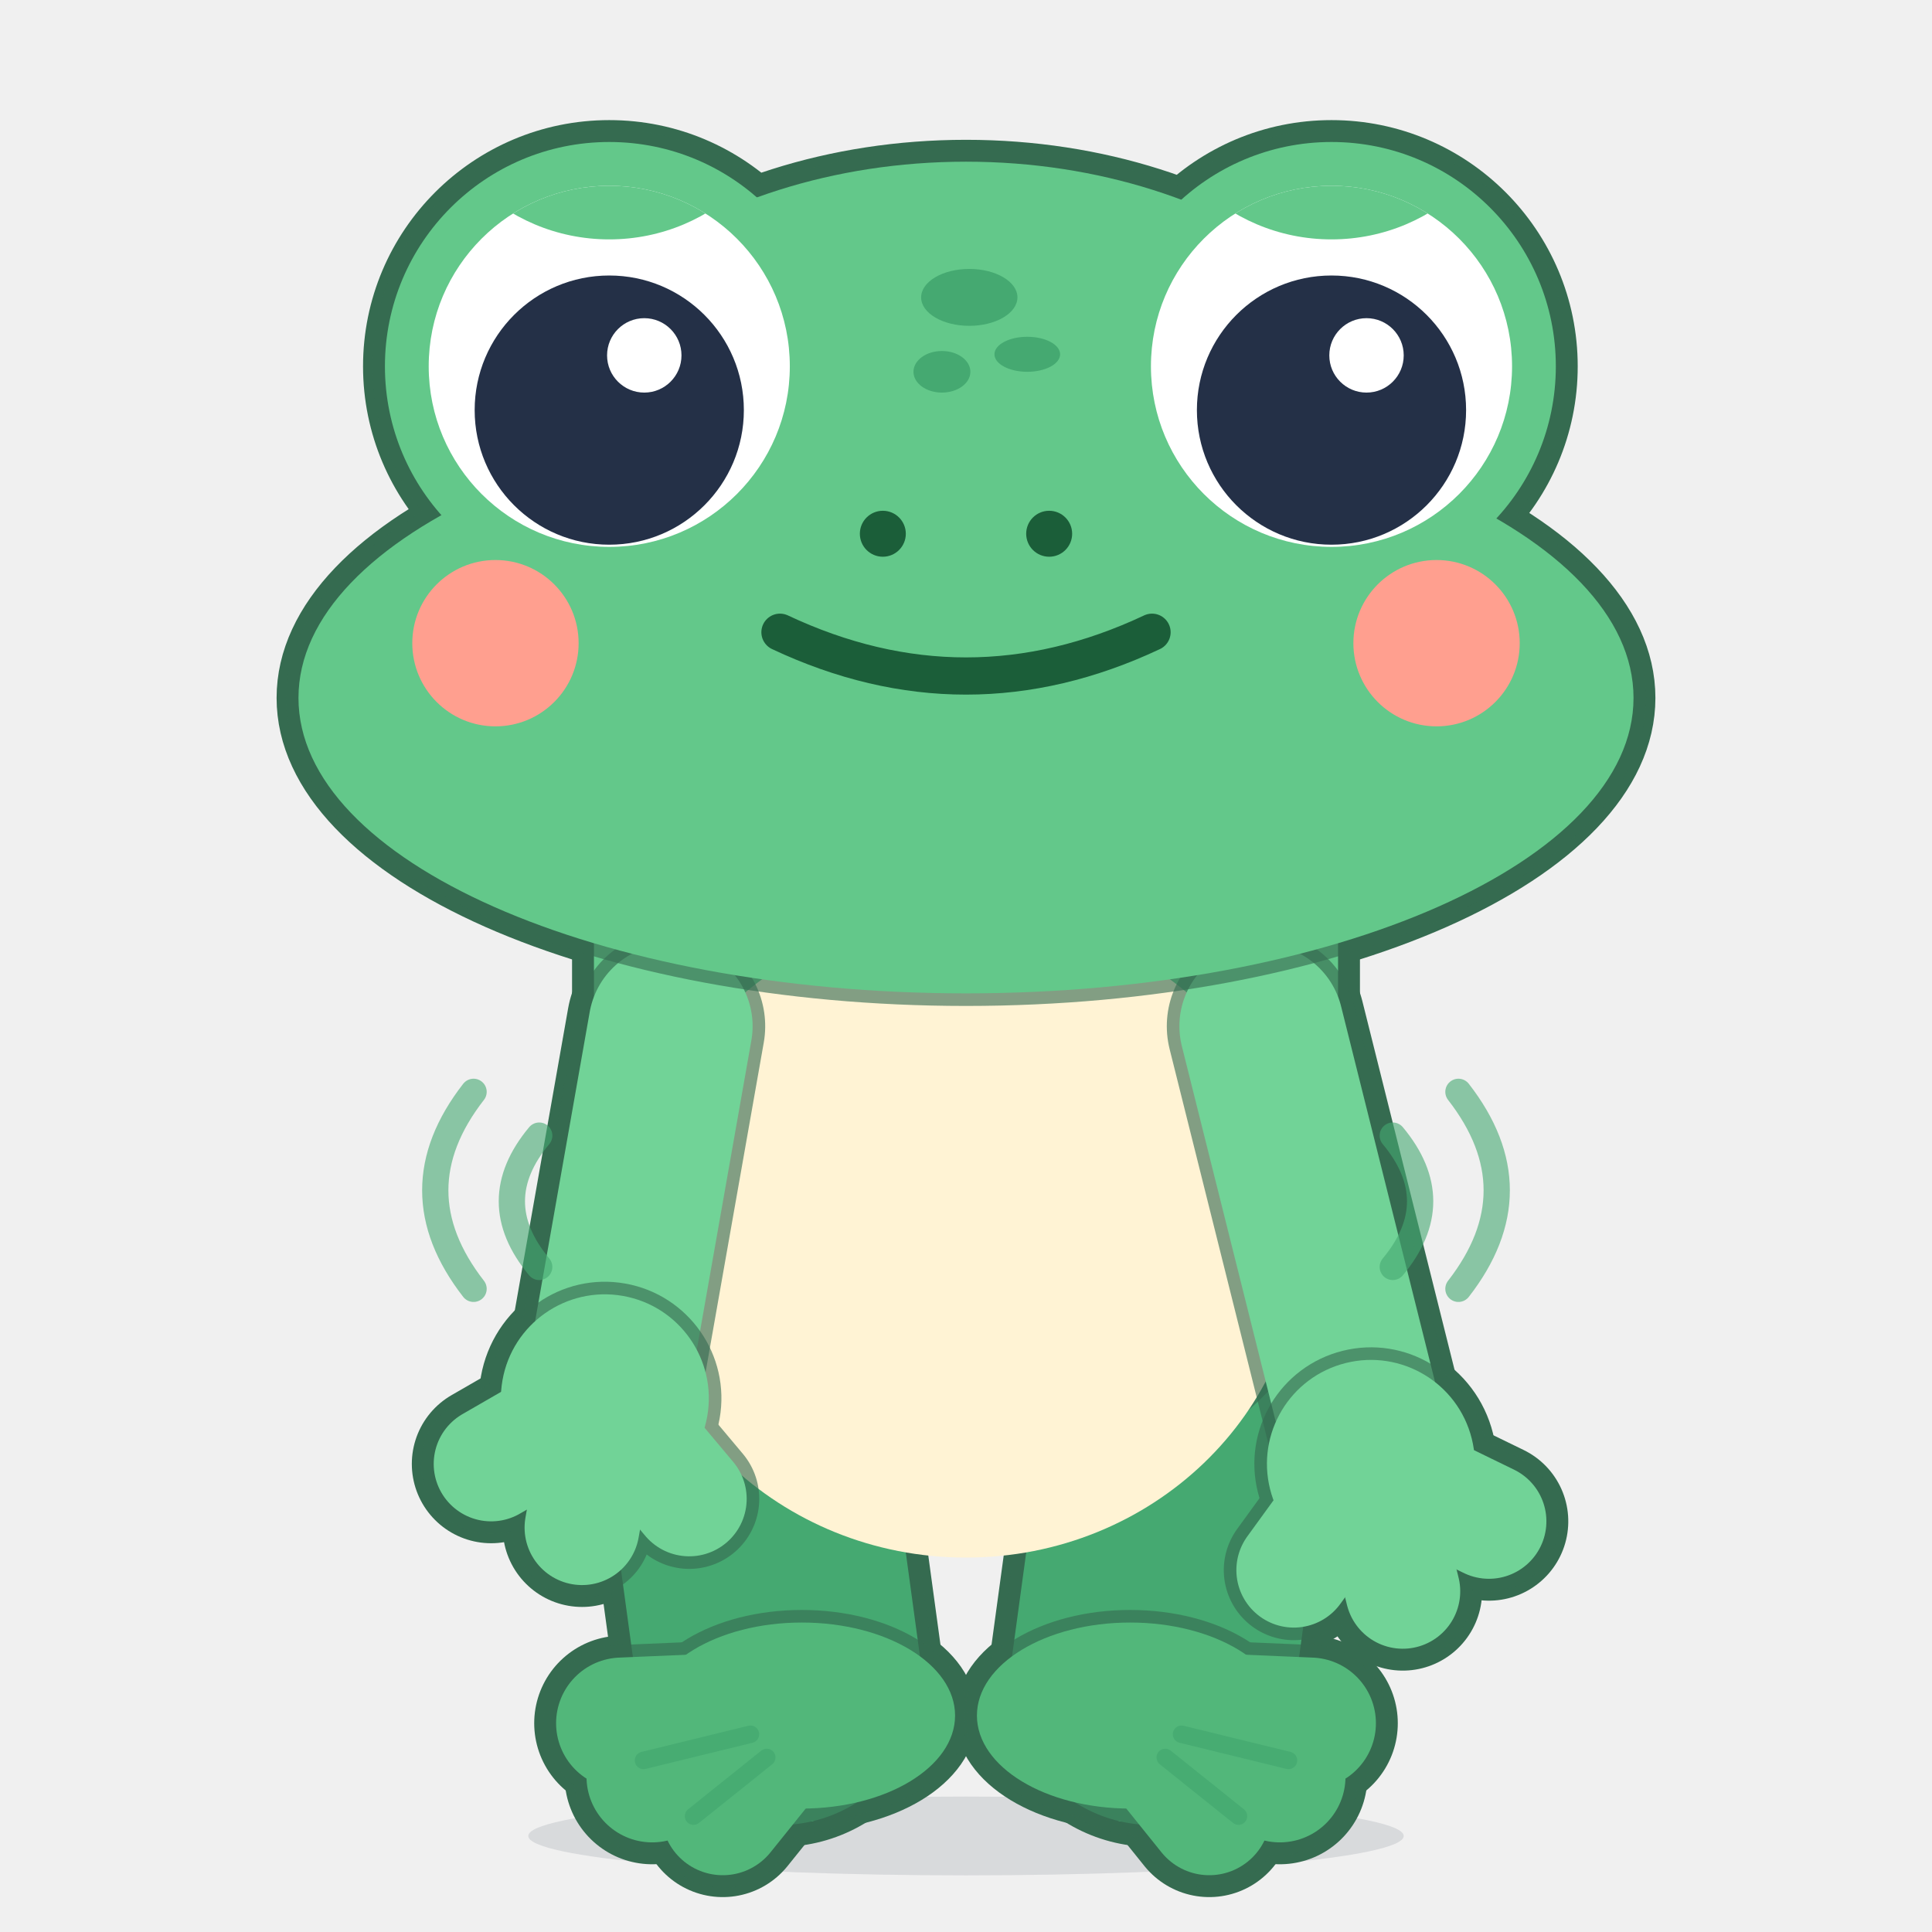
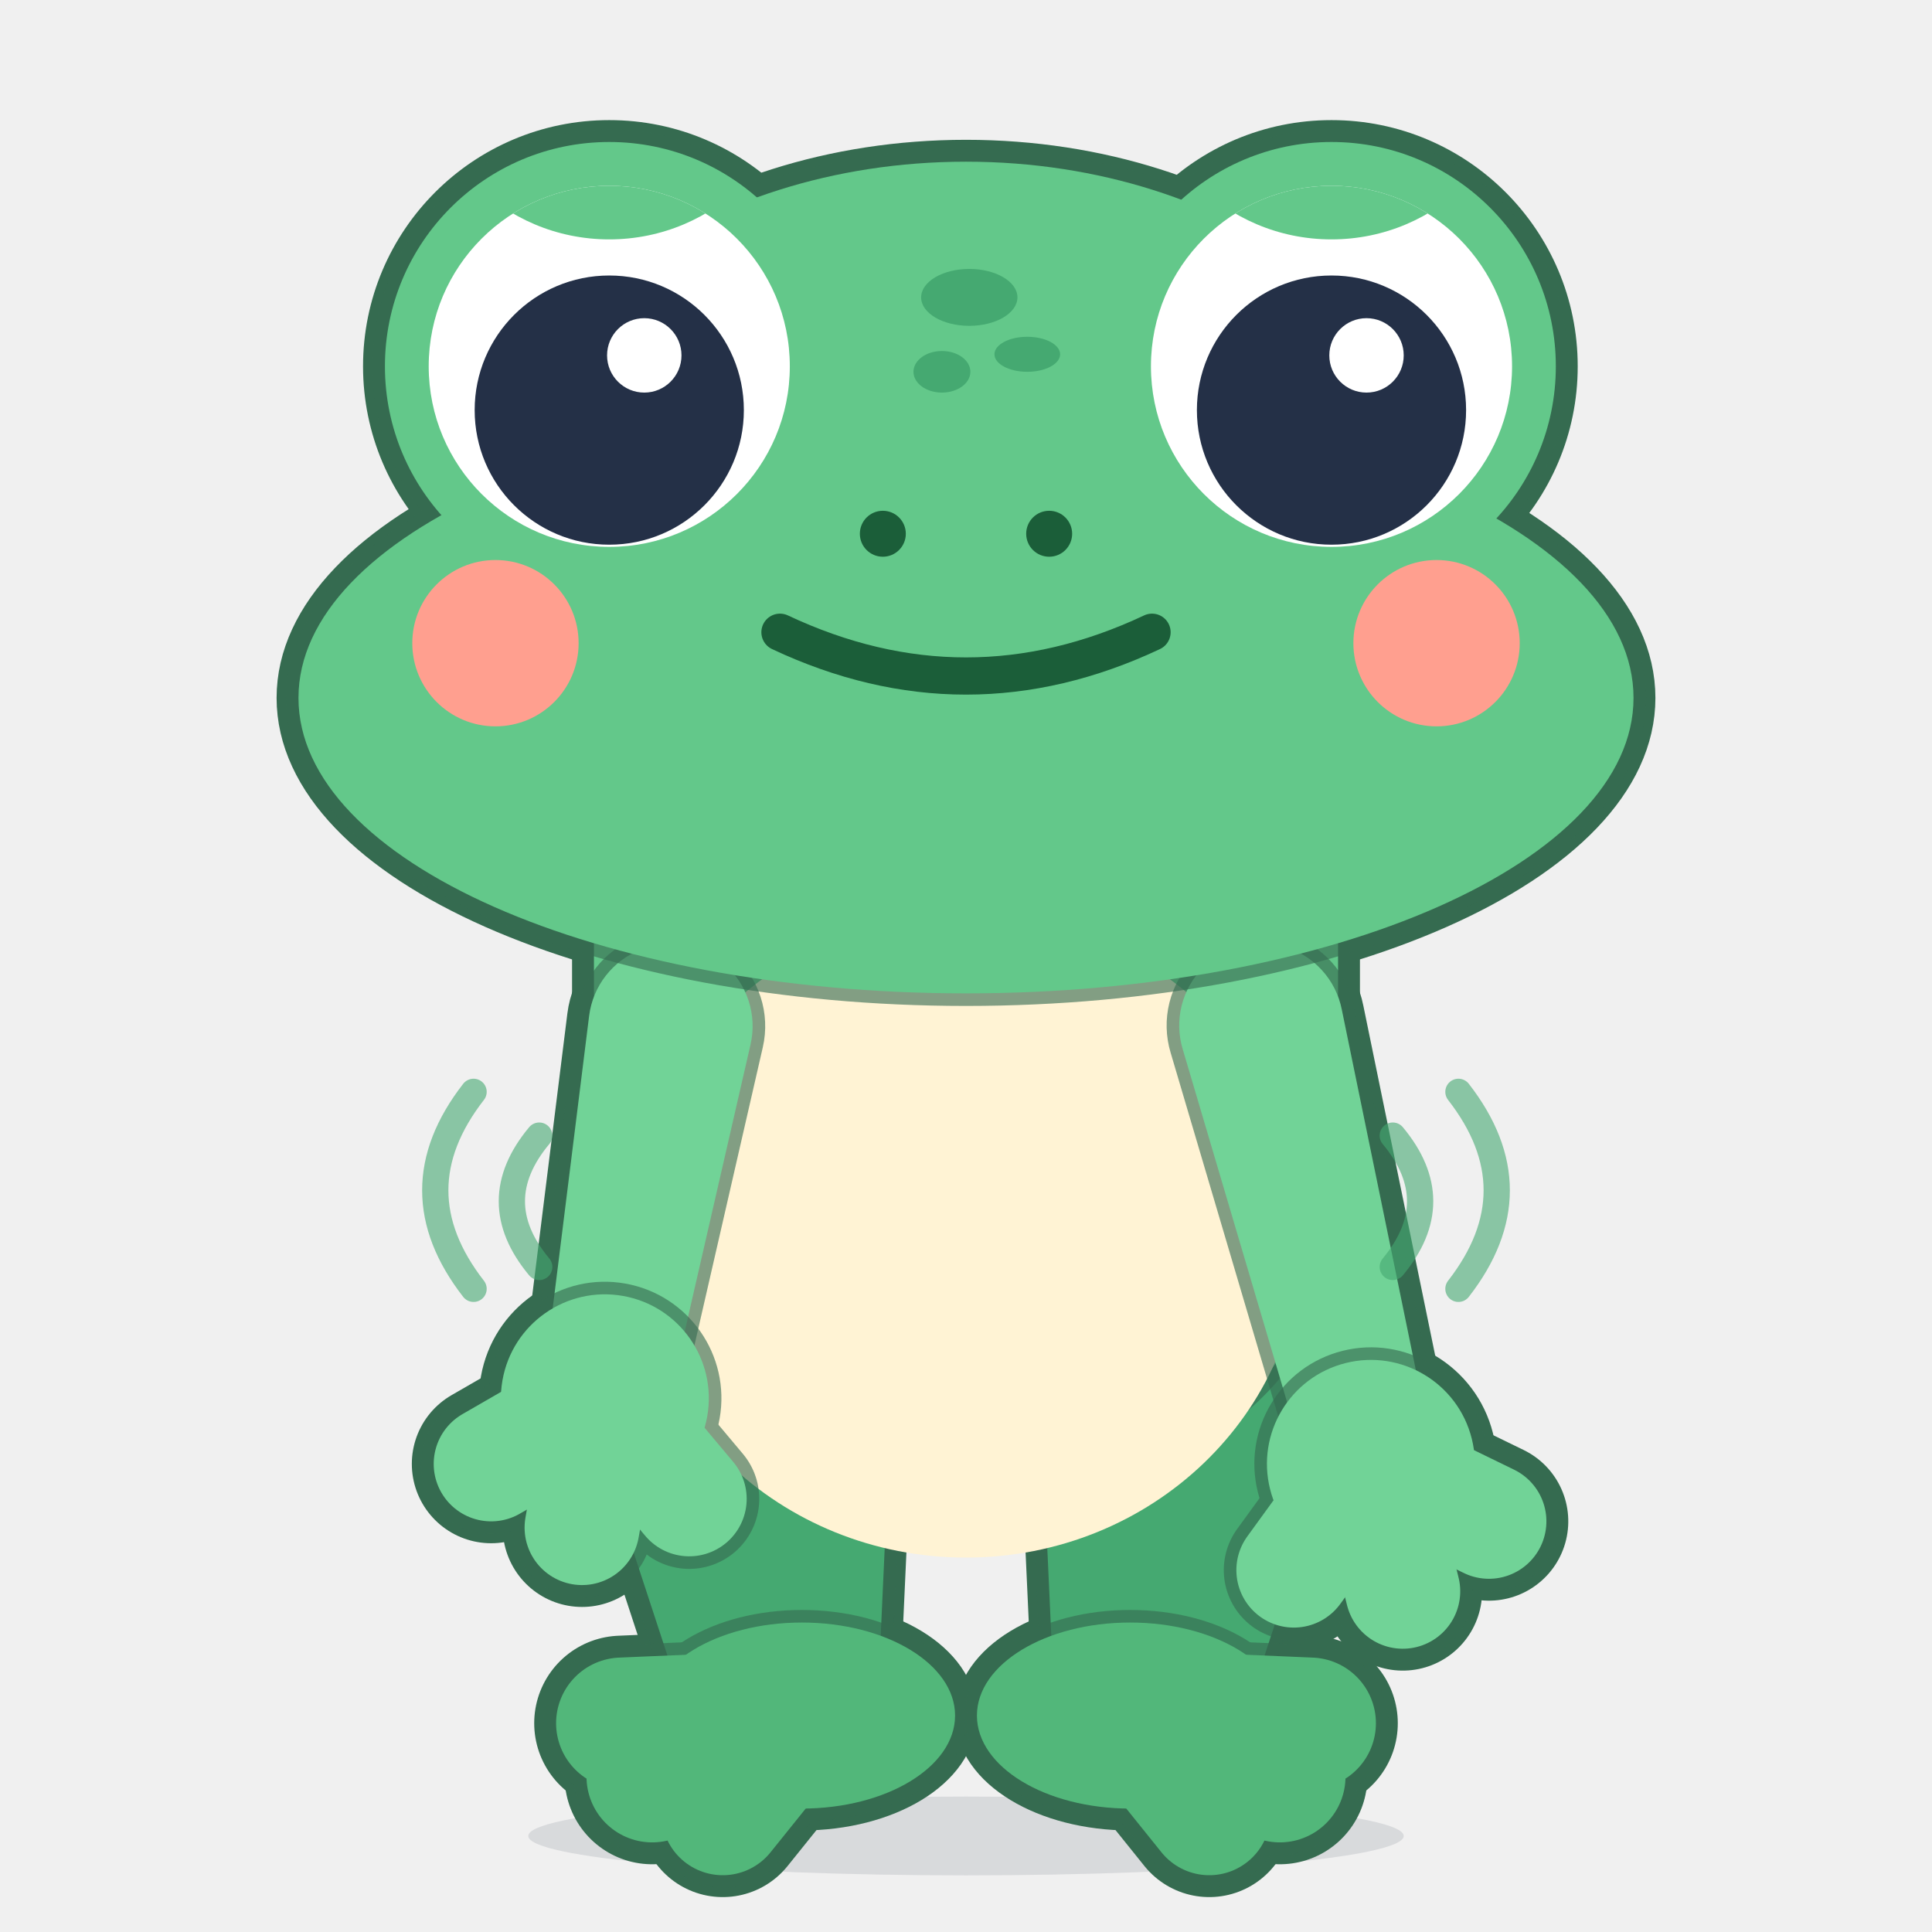
<svg xmlns="http://www.w3.org/2000/svg" viewBox="0 0 512 512" width="512" height="512">
  <g transform="translate(38.5 22.55) scale(2.9)">
    <g id="hop-root">
      <g id="shadow">
        <ellipse cx="75" cy="160.00" rx="40" ry="3.6" fill="#243047" opacity="0.120" />
      </g>
      <g id="hop-figure" transform="translate(0 0) translate(75 100) rotate(0) translate(-75 -100)">
        <g id="hop-silhouette" fill="#356B50" stroke="#356B50" stroke-linejoin="round" stroke-linecap="round">
          <g transform="translate(55 124) rotate(82.23)">
-             <path d="M 0 0 L 22.2 0" fill="none" stroke-width="30" />
+             <path d="M 2.34 -12.79 L 23.82 -8.85 A 9 9 0 0 1 23.82 8.85 L 2.34 12.79 A 13 13 0 1 1 2.34 -12.79 Z" stroke-width="4" />
            <g transform="translate(22.2 0) rotate(-82.23) translate(2 3)">
              <path d="M 14 0 C 14 4.69 7.73 8.5 0 8.5 C -7.73 8.5 -14 4.69 -14 0 C -14 -4.69 -7.73 -8.5 0 -8.5 C 7.73 -8.5 14 -4.69 14 0 Z" stroke-width="4" />
              <path d="M 0 0 L -16.46 0.7" fill="none" stroke-width="16" />
              <path d="M 0 0 L -13.68 5.59" fill="none" stroke-width="16" />
              <path d="M 0 0 L -7.23 8.99" fill="none" stroke-width="15.2" />
            </g>
          </g>
          <g transform="translate(95 124) rotate(97.77)">
-             <path d="M 0 0 L 22.2 0" fill="none" stroke-width="30" />
+             <path d="M 2.34 -12.79 L 23.82 -8.85 A 9 9 0 0 1 23.82 8.85 L 2.34 12.79 A 13 13 0 1 1 2.34 -12.79 Z" stroke-width="4" />
            <g transform="translate(22.2 0) rotate(-97.77) translate(-2 3)">
              <path d="M 14 0 C 14 4.69 7.73 8.5 0 8.5 C -7.73 8.5 -14 4.69 -14 0 C -14 -4.69 -7.73 -8.5 0 -8.5 C 7.73 -8.5 14 -4.69 14 0 Z" stroke-width="4" />
              <path d="M 0 0 L 16.46 0.7" fill="none" stroke-width="16" />
              <path d="M 0 0 L 13.68 5.59" fill="none" stroke-width="16" />
              <path d="M 0 0 L 7.23 8.99" fill="none" stroke-width="15.2" />
            </g>
          </g>
          <path d="M 41 58.4 H 109 V 100.6 A 26 26 0 0 1 83 126.6 H 67 A 26 26 0 0 1 41 100.6 Z" stroke-width="4" />
          <g transform="translate(48 86) rotate(100.01)">
-             <path d="M 0 0 L 34.53 0" fill="none" stroke-width="19" />
+             <path d="M 0.38 -7.49 L 34.82 -5.74 A 5.75 5.75 0 0 1 34.82 5.74 L 0.38 7.49 A 7.5 7.5 0 1 1 0.38 -7.49 Z" stroke-width="4" />
            <g transform="translate(34.53 0)">
              <path d="M 9.5 0 C 9.5 5.25 5.25 9.5 0 9.5 C -5.25 9.5 -9.5 5.25 -9.5 0 C -9.5 -5.25 -5.25 -9.5 0 -9.5 C 5.25 -9.5 9.5 -5.25 9.5 0 Z" stroke-width="4" />
              <path d="M 0 0 L 7.71 -9.19" fill="none" stroke-width="14.5" />
              <path d="M 0 0 L 12 0" fill="none" stroke-width="14.5" />
              <path d="M 0 0 L 7.71 9.19" fill="none" stroke-width="14.5" />
            </g>
          </g>
          <g transform="translate(102 86) rotate(75.96)">
-             <path d="M 0 0 L 41.23 0" fill="none" stroke-width="19" />
+             <path d="M 0.32 -7.49 L 41.48 -5.74 A 5.75 5.75 0 0 1 41.48 5.74 L 0.32 7.49 A 7.5 7.5 0 1 1 0.32 -7.49 Z" stroke-width="4" />
            <g transform="translate(41.23 0)">
              <path d="M 9.5 0 C 9.5 5.25 5.25 9.5 0 9.5 C -5.25 9.5 -9.5 5.25 -9.5 0 C -9.5 -5.25 -5.25 -9.5 0 -9.5 C 5.25 -9.5 9.5 -5.25 9.5 0 Z" stroke-width="4" />
              <path d="M 0 0 L 7.71 -9.19" fill="none" stroke-width="14.5" />
              <path d="M 0 0 L 12 0" fill="none" stroke-width="14.5" />
              <path d="M 0 0 L 7.71 9.19" fill="none" stroke-width="14.5" />
            </g>
          </g>
          <g transform="rotate(0 75 50)">
            <path d="M 119 40 C 119 58.23 99.3 73 75 73 C 50.7 73 31 58.23 31 40 C 31 21.77 50.7 7 75 7 C 99.3 7 119 21.77 119 40 Z M 136 56 C 136 70.91 108.69 83 75 83 C 41.31 83 14 70.91 14 56 C 14 41.09 41.31 29 75 29 C 108.69 29 136 41.09 136 56 Z M 62.9 25.7 C 62.9 37.02 53.72 46.2 42.4 46.2 C 31.08 46.2 21.9 37.02 21.9 25.7 C 21.9 14.38 31.08 5.2 42.4 5.2 C 53.72 5.2 62.9 14.38 62.9 25.7 Z M 128.9 25.7 C 128.9 37.02 119.72 46.2 108.4 46.2 C 97.08 46.2 87.9 37.02 87.9 25.7 C 87.9 14.38 97.08 5.2 108.4 5.2 C 119.72 5.2 128.9 14.38 128.9 25.7 Z" stroke-width="4" />
          </g>
        </g>
        <g id="left-leg" transform="translate(55 124) rotate(82.23)">
          <g fill="#356B50" stroke="#356B50" stroke-linejoin="round" stroke-linecap="round" opacity="0.62">
-             <path d="M 0 0 L 22.2 0" fill="none" stroke-width="28.3" />
+             <path d="M 2.34 -12.79 L 23.82 -8.85 A 9 9 0 0 1 23.82 8.85 L 2.34 12.79 A 13 13 0 1 1 2.34 -12.79 Z" stroke-width="2.3" />
          </g>
-           <line x1="0" y1="0" x2="22.2" y2="0" stroke="#45A971" stroke-width="26" stroke-linecap="round" />
+           <path d="M 2.34 -12.79 L 23.82 -8.85 A 9 9 0 0 1 23.82 8.85 L 2.34 12.79 A 13 13 0 1 1 2.34 -12.79 Z" fill="#45A971" />
          <g id="left-foot" transform="translate(22.2 0) rotate(-82.23) translate(2 3)">
            <g fill="#356B50" stroke="#356B50" stroke-linejoin="round" stroke-linecap="round" opacity="0.62">
              <path d="M 14 0 C 14 4.69 7.73 8.5 0 8.5 C -7.73 8.5 -14 4.69 -14 0 C -14 -4.69 -7.73 -8.5 0 -8.5 C 7.73 -8.5 14 -4.69 14 0 Z" stroke-width="2.3" />
              <path d="M 0 0 L -16.46 0.7" fill="none" stroke-width="14.3" />
              <path d="M 0 0 L -13.68 5.59" fill="none" stroke-width="14.3" />
              <path d="M 0 0 L -7.23 8.99" fill="none" stroke-width="13.5" />
            </g>
            <ellipse cx="0" cy="0" rx="14" ry="8.5" fill="#52B77A" />
            <line x1="0" y1="0" x2="-16.46" y2="0.7" stroke="#52B77A" stroke-width="12" stroke-linecap="round" />
            <line x1="0" y1="0" x2="-13.68" y2="5.59" stroke="#52B77A" stroke-width="12" stroke-linecap="round" />
            <line x1="0" y1="0" x2="-7.23" y2="8.99" stroke="#52B77A" stroke-width="11.2" stroke-linecap="round" />
-             <line x1="-4.7" y1="1.71" x2="-14.47" y2="4.1" stroke="#45A971" stroke-width="1.6" stroke-linecap="round" opacity="0.8" />
-             <line x1="-3.21" y1="3.83" x2="-9.9" y2="9.19" stroke="#45A971" stroke-width="1.6" stroke-linecap="round" opacity="0.8" />
          </g>
        </g>
        <g id="right-leg" transform="translate(95 124) rotate(97.77)">
          <g fill="#356B50" stroke="#356B50" stroke-linejoin="round" stroke-linecap="round" opacity="0.62">
-             <path d="M 0 0 L 22.2 0" fill="none" stroke-width="28.3" />
+             <path d="M 2.34 -12.79 L 23.82 -8.85 A 9 9 0 0 1 23.82 8.85 L 2.34 12.79 A 13 13 0 1 1 2.34 -12.79 Z" stroke-width="2.3" />
          </g>
-           <line x1="0" y1="0" x2="22.2" y2="0" stroke="#45A971" stroke-width="26" stroke-linecap="round" />
+           <path d="M 2.34 -12.79 L 23.82 -8.85 A 9 9 0 0 1 23.82 8.85 L 2.34 12.79 A 13 13 0 1 1 2.34 -12.79 Z" fill="#45A971" />
          <g id="right-foot" transform="translate(22.2 0) rotate(-97.77) translate(-2 3)">
            <g fill="#356B50" stroke="#356B50" stroke-linejoin="round" stroke-linecap="round" opacity="0.62">
              <path d="M 14 0 C 14 4.69 7.73 8.5 0 8.5 C -7.73 8.5 -14 4.69 -14 0 C -14 -4.69 -7.73 -8.5 0 -8.5 C 7.73 -8.5 14 -4.69 14 0 Z" stroke-width="2.3" />
              <path d="M 0 0 L 16.46 0.7" fill="none" stroke-width="14.3" />
              <path d="M 0 0 L 13.68 5.59" fill="none" stroke-width="14.3" />
              <path d="M 0 0 L 7.23 8.99" fill="none" stroke-width="13.5" />
            </g>
            <ellipse cx="0" cy="0" rx="14" ry="8.5" fill="#52B77A" />
            <line x1="0" y1="0" x2="16.46" y2="0.7" stroke="#52B77A" stroke-width="12" stroke-linecap="round" />
            <line x1="0" y1="0" x2="13.68" y2="5.59" stroke="#52B77A" stroke-width="12" stroke-linecap="round" />
            <line x1="0" y1="0" x2="7.23" y2="8.99" stroke="#52B77A" stroke-width="11.2" stroke-linecap="round" />
-             <line x1="4.7" y1="1.71" x2="14.47" y2="4.1" stroke="#45A971" stroke-width="1.6" stroke-linecap="round" opacity="0.8" />
-             <line x1="3.21" y1="3.83" x2="9.9" y2="9.19" stroke="#45A971" stroke-width="1.6" stroke-linecap="round" opacity="0.8" />
          </g>
        </g>
        <g id="body">
          <g fill="#356B50" stroke="#356B50" stroke-linejoin="round" stroke-linecap="round" opacity="0.62">
            <path d="M 41 58.4 H 109 V 100.6 A 26 26 0 0 1 83 126.6 H 67 A 26 26 0 0 1 41 100.6 Z" stroke-width="2.3" />
          </g>
          <path d="M 41 58.4 H 109 V 100.6 A 26 26 0 0 1 83 126.6 H 67 A 26 26 0 0 1 41 100.6 Z" fill="#63C88A" />
        </g>
        <g id="belly">
          <ellipse cx="75" cy="105.12" rx="30.72" ry="29.44" fill="#FFF3D4" />
        </g>
        <g id="left-arm" transform="translate(48 86) rotate(100.01)">
          <g fill="#356B50" stroke="#356B50" stroke-linejoin="round" stroke-linecap="round" opacity="0.62">
-             <path d="M 0 0 L 34.53 0" fill="none" stroke-width="17.3" />
+             <path d="M 0.38 -7.49 L 34.82 -5.74 A 5.75 5.75 0 0 1 34.82 5.74 L 0.38 7.49 A 7.5 7.5 0 1 1 0.38 -7.49 Z" stroke-width="2.3" />
          </g>
-           <line x1="0" y1="0" x2="34.53" y2="0" stroke="#71D397" stroke-width="15" stroke-linecap="round" />
+           <path d="M 0.38 -7.49 L 34.82 -5.74 A 5.75 5.75 0 0 1 34.82 5.74 L 0.38 7.49 A 7.5 7.5 0 1 1 0.38 -7.49 Z" fill="#71D397" />
          <g id="left-hand" transform="translate(34.53 0)">
            <g fill="#356B50" stroke="#356B50" stroke-linejoin="round" stroke-linecap="round" opacity="0.62">
              <path d="M 9.5 0 C 9.5 5.25 5.25 9.5 0 9.5 C -5.25 9.5 -9.5 5.25 -9.5 0 C -9.5 -5.25 -5.25 -9.5 0 -9.5 C 5.25 -9.5 9.5 -5.25 9.5 0 Z" stroke-width="2.3" />
              <path d="M 0 0 L 7.71 -9.19" fill="none" stroke-width="12.8" />
              <path d="M 0 0 L 12 0" fill="none" stroke-width="12.8" />
              <path d="M 0 0 L 7.71 9.19" fill="none" stroke-width="12.8" />
            </g>
            <circle cx="0" cy="0" r="9.5" fill="#71D397" />
            <line x1="0" y1="0" x2="7.71" y2="-9.19" stroke="#71D397" stroke-width="10.5" stroke-linecap="round" />
            <line x1="0" y1="0" x2="12" y2="0" stroke="#71D397" stroke-width="10.5" stroke-linecap="round" />
            <line x1="0" y1="0" x2="7.71" y2="9.19" stroke="#71D397" stroke-width="10.5" stroke-linecap="round" />
          </g>
        </g>
        <g id="right-arm" transform="translate(102 86) rotate(75.96)">
          <g fill="#356B50" stroke="#356B50" stroke-linejoin="round" stroke-linecap="round" opacity="0.62">
-             <path d="M 0 0 L 41.23 0" fill="none" stroke-width="17.3" />
+             <path d="M 0.32 -7.49 L 41.48 -5.74 A 5.75 5.75 0 0 1 41.48 5.74 L 0.32 7.49 A 7.5 7.5 0 1 1 0.32 -7.49 Z" stroke-width="2.3" />
          </g>
-           <line x1="0" y1="0" x2="41.23" y2="0" stroke="#71D397" stroke-width="15" stroke-linecap="round" />
+           <path d="M 0.32 -7.49 L 41.48 -5.74 A 5.75 5.75 0 0 1 41.48 5.74 L 0.32 7.49 A 7.5 7.5 0 1 1 0.32 -7.49 Z" fill="#71D397" />
          <g id="right-hand" transform="translate(41.23 0)">
            <g fill="#356B50" stroke="#356B50" stroke-linejoin="round" stroke-linecap="round" opacity="0.62">
              <path d="M 9.5 0 C 9.5 5.25 5.25 9.5 0 9.5 C -5.25 9.5 -9.5 5.25 -9.5 0 C -9.5 -5.25 -5.25 -9.5 0 -9.5 C 5.25 -9.5 9.5 -5.25 9.5 0 Z" stroke-width="2.3" />
              <path d="M 0 0 L 7.71 -9.19" fill="none" stroke-width="12.8" />
              <path d="M 0 0 L 12 0" fill="none" stroke-width="12.8" />
              <path d="M 0 0 L 7.71 9.19" fill="none" stroke-width="12.8" />
            </g>
            <circle cx="0" cy="0" r="9.5" fill="#71D397" />
            <line x1="0" y1="0" x2="7.71" y2="-9.19" stroke="#71D397" stroke-width="10.5" stroke-linecap="round" />
            <line x1="0" y1="0" x2="12" y2="0" stroke="#71D397" stroke-width="10.5" stroke-linecap="round" />
            <line x1="0" y1="0" x2="7.71" y2="9.19" stroke="#71D397" stroke-width="10.5" stroke-linecap="round" />
          </g>
        </g>
        <g id="head" transform="rotate(0 75 50)">
          <g fill="#356B50" stroke="#356B50" stroke-linejoin="round" stroke-linecap="round" opacity="0.62">
            <path d="M 119 40 C 119 58.23 99.3 73 75 73 C 50.7 73 31 58.23 31 40 C 31 21.77 50.7 7 75 7 C 99.3 7 119 21.77 119 40 Z M 136 56 C 136 70.91 108.69 83 75 83 C 41.31 83 14 70.91 14 56 C 14 41.09 41.31 29 75 29 C 108.69 29 136 41.09 136 56 Z M 62.9 25.7 C 62.9 37.02 53.72 46.2 42.4 46.2 C 31.08 46.2 21.9 37.02 21.9 25.7 C 21.9 14.38 31.08 5.2 42.4 5.2 C 53.72 5.2 62.9 14.38 62.9 25.7 Z M 128.9 25.7 C 128.9 37.02 119.72 46.2 108.4 46.2 C 97.08 46.2 87.9 37.02 87.9 25.7 C 87.9 14.38 97.08 5.2 108.4 5.2 C 119.72 5.2 128.9 14.38 128.9 25.7 Z" stroke-width="2.3" />
          </g>
          <ellipse cx="75" cy="40" rx="44" ry="33" fill="#63C88A" />
          <ellipse cx="75" cy="56" rx="61" ry="27" fill="#63C88A" />
          <circle cx="42.4" cy="25.7" r="20.5" fill="#63C88A" />
          <circle cx="108.4" cy="25.7" r="20.5" fill="#63C88A" />
          <g id="accent-details">
            <ellipse cx="75.3" cy="19.4" rx="4.4" ry="2.6" fill="#45A971" />
            <ellipse cx="72.8" cy="26.2" rx="2.6" ry="1.9" fill="#45A971" />
            <ellipse cx="80.6" cy="24.6" rx="3.0" ry="1.6" fill="#45A971" />
          </g>
          <g id="eyes-group">
            <g id="left-eye">
              <g>
                <clipPath id="eyeClip42">
                  <circle cx="42.4" cy="25.7" r="16.5" />
                </clipPath>
                <circle cx="42.4" cy="25.7" r="16.5" fill="#FFFFFF" />
                <g clip-path="url(#eyeClip42)">
                  <circle id="left-pupil" cx="42.4" cy="29.7" r="12.3" fill="#243047" />
                  <circle cx="45.6" cy="24.7" r="3.4" fill="#FFFFFF" />
                  <circle cx="42.4" cy="-3.4" r="17.5" fill="#63C88A" />
                </g>
              </g>
            </g>
            <g id="right-eye">
              <g>
                <clipPath id="eyeClip108">
                  <circle cx="108.4" cy="25.7" r="16.5" />
                </clipPath>
                <circle cx="108.4" cy="25.7" r="16.5" fill="#FFFFFF" />
                <g clip-path="url(#eyeClip108)">
                  <circle id="right-pupil" cx="108.4" cy="29.7" r="12.3" fill="#243047" />
                  <circle cx="111.6" cy="24.7" r="3.4" fill="#FFFFFF" />
                  <circle cx="108.4" cy="-3.4" r="17.5" fill="#63C88A" />
                </g>
              </g>
            </g>
          </g>
          <g id="cheeks">
            <circle cx="32" cy="51" r="7.6" fill="#FF9F8F" />
            <circle cx="118" cy="51" r="7.6" fill="#FF9F8F" />
          </g>
          <circle cx="67.4" cy="41" r="2.1" fill="#1B5E39" />
          <circle cx="82.6" cy="41" r="2.1" fill="#1B5E39" />
          <g id="mouth">
            <path d="M 58 50 Q 75 58 92 50" fill="none" stroke="#1B5E39" stroke-width="3.4" stroke-linecap="round" />
          </g>
        </g>
        <g id="wiggle" fill="none" stroke="#45A971" stroke-width="2.4" stroke-linecap="round" opacity="0.6">
          <path d="M 36 96 q -5 6 0 12" />
          <path d="M 30 92 q -7 9 0 18" />
          <path d="M 114 96 q 5 6 0 12" />
          <path d="M 120 92 q 7 9 0 18" />
        </g>
      </g>
    </g>
  </g>
</svg>
